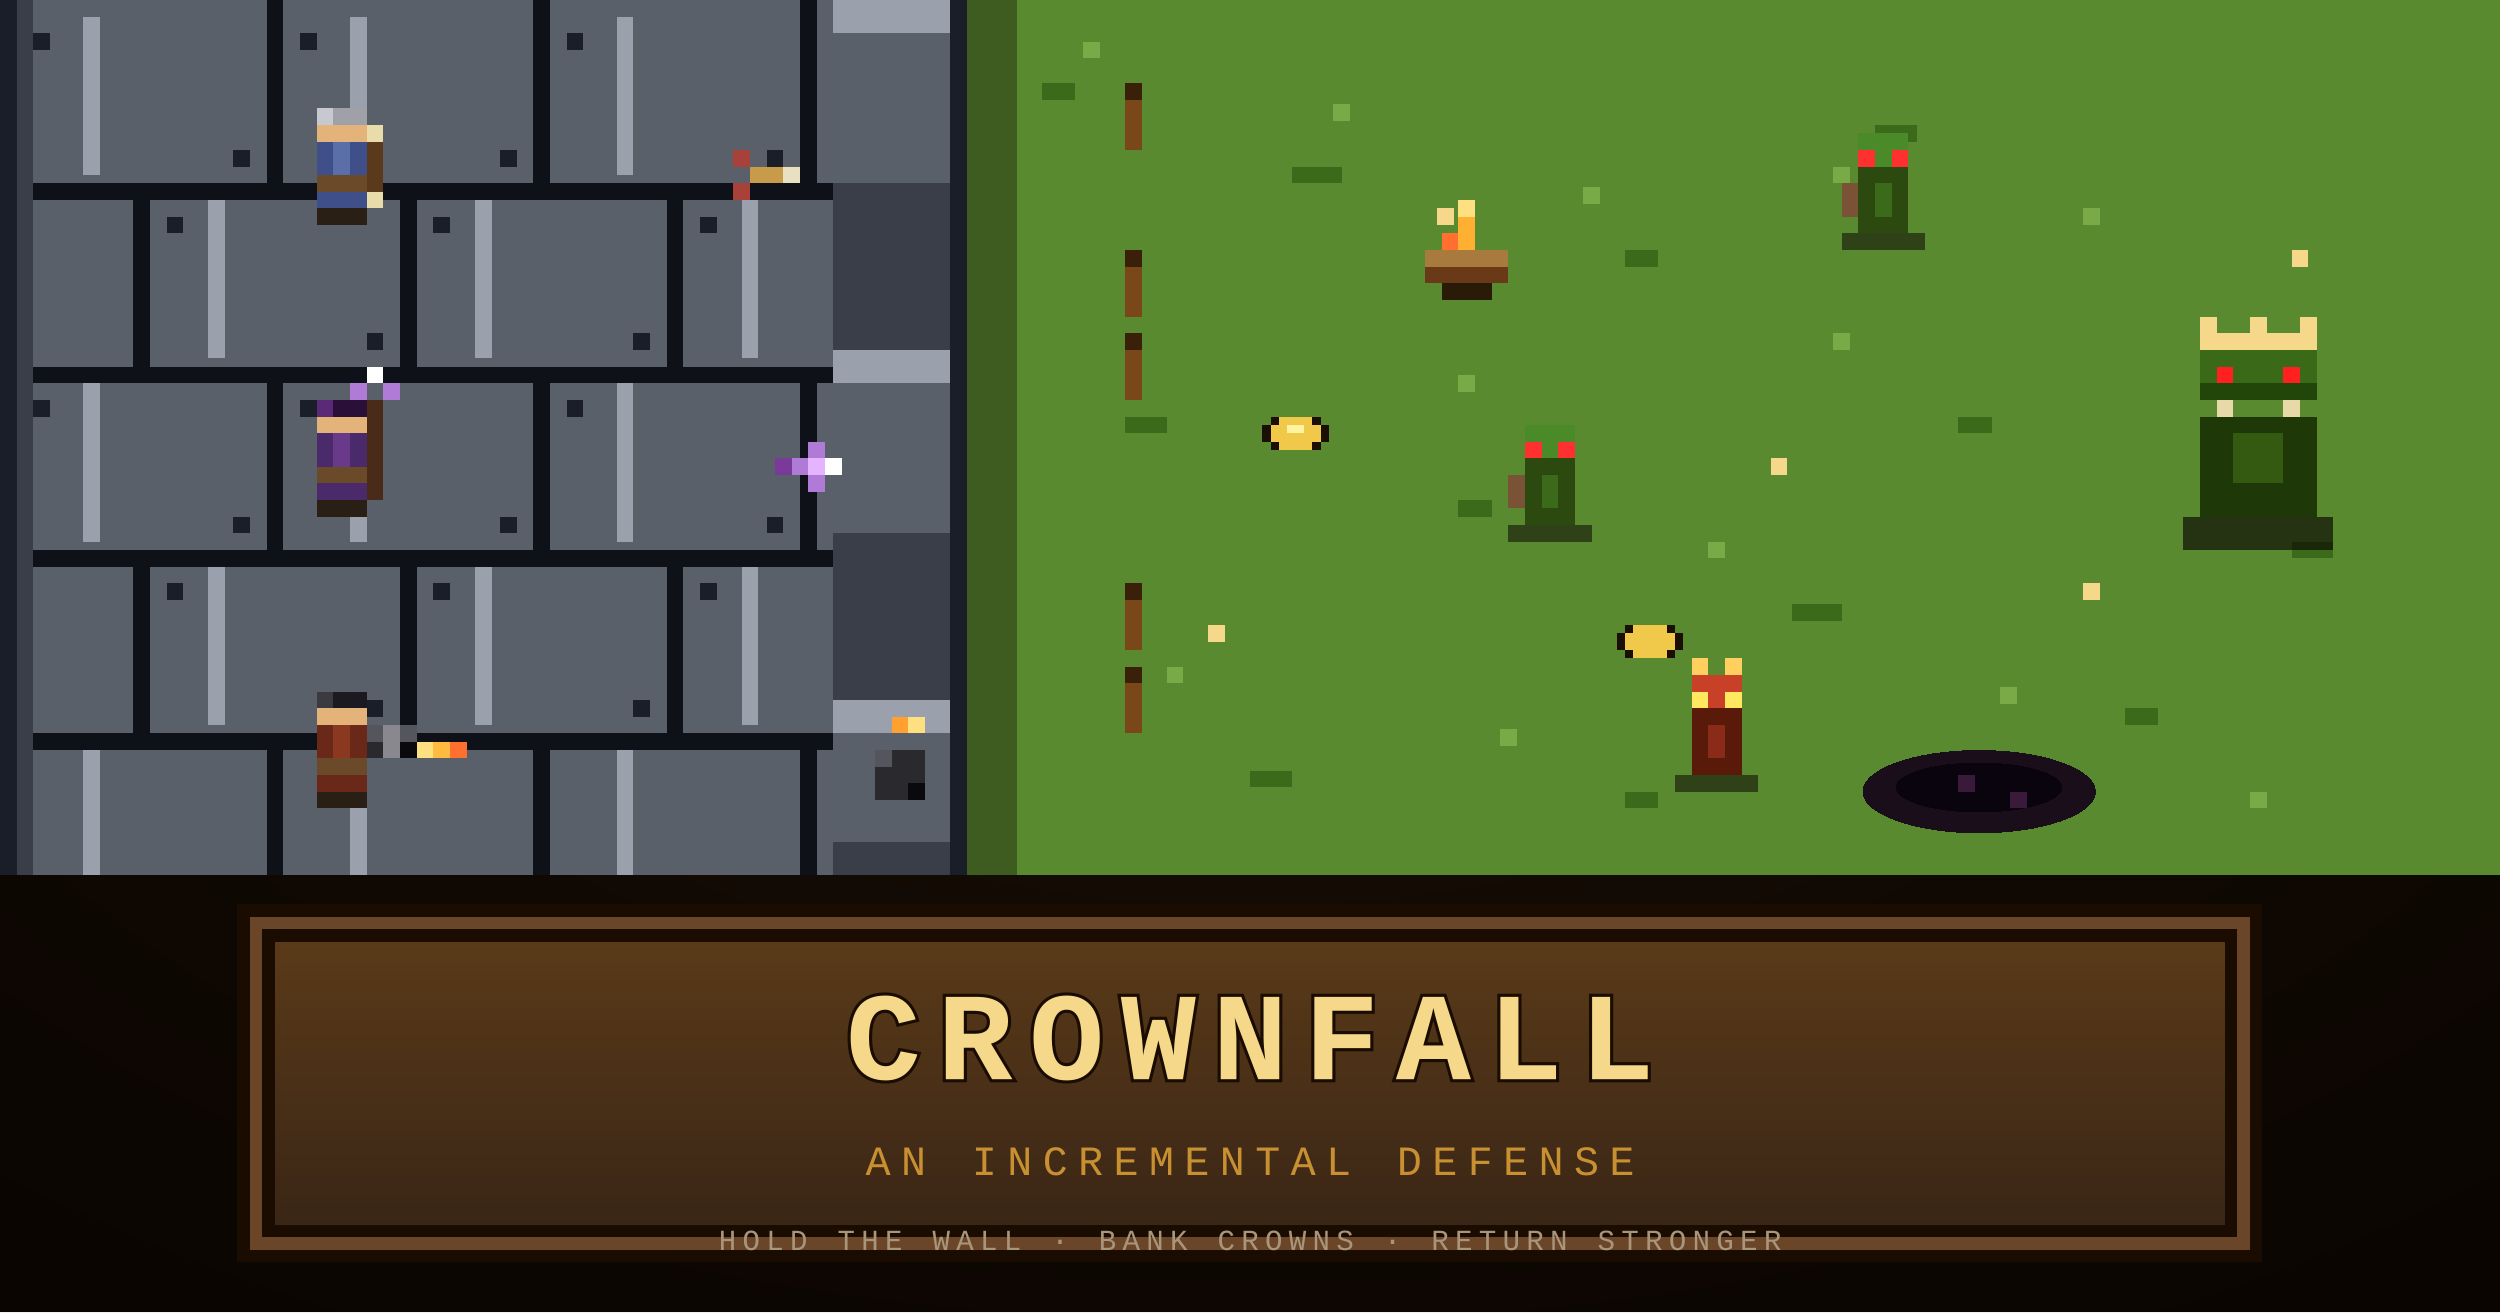
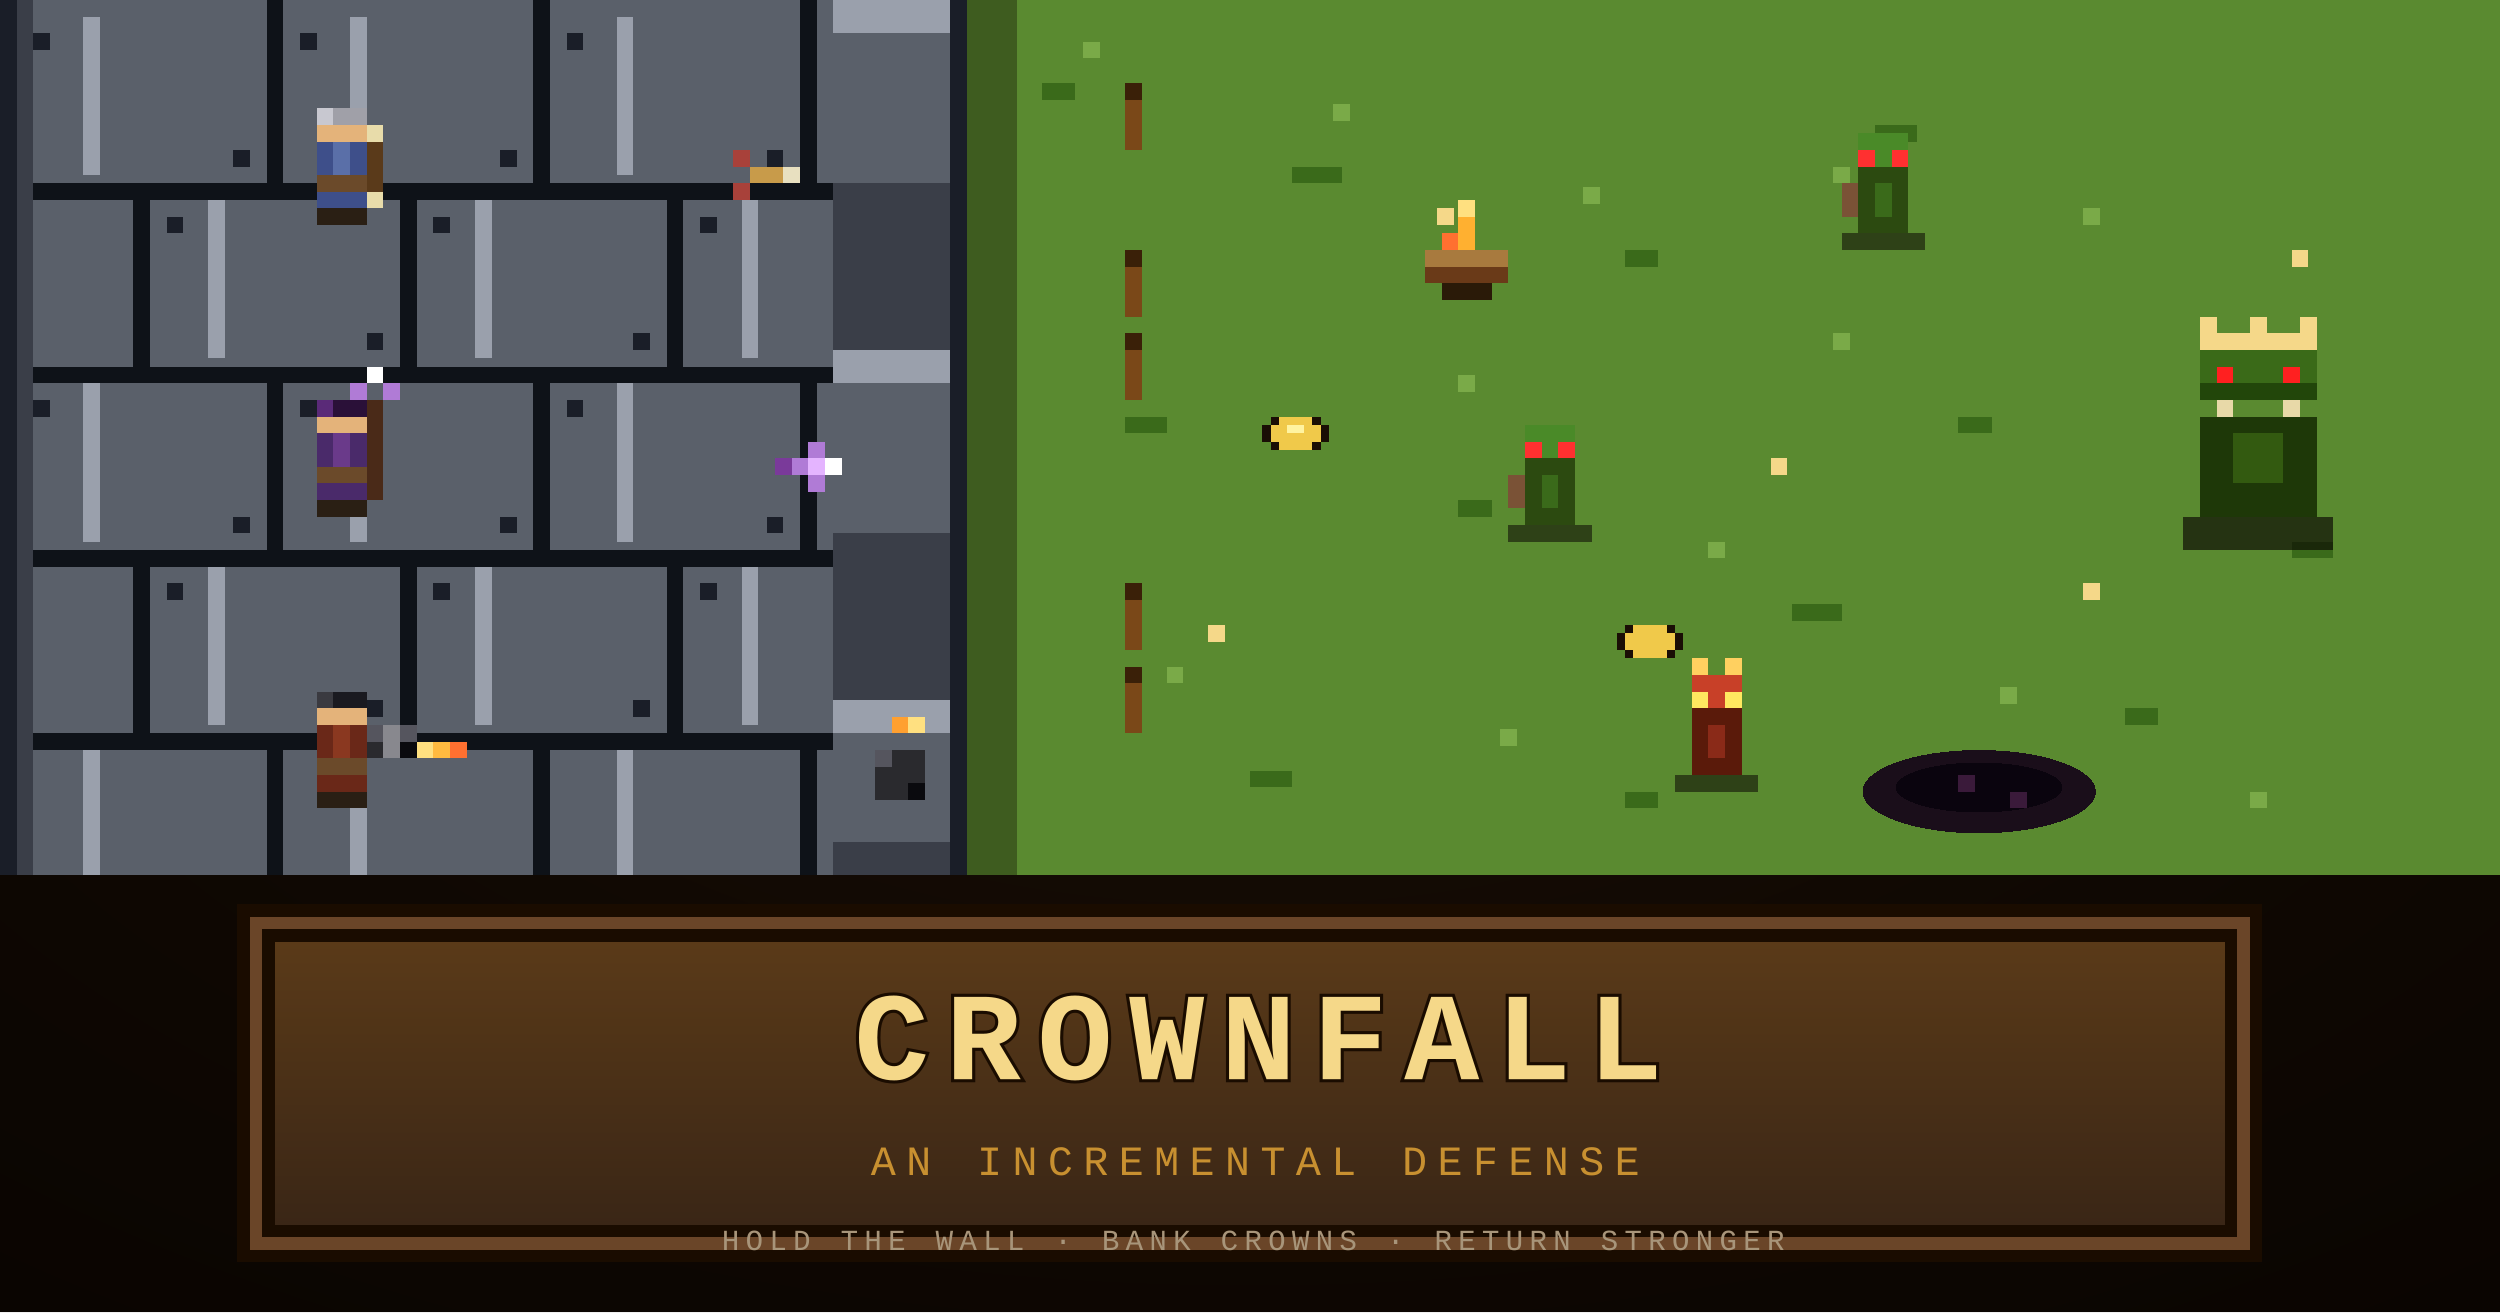
<svg xmlns="http://www.w3.org/2000/svg" width="1200" height="630" viewBox="0 0 1200 630" shape-rendering="crispEdges">
  <defs>
    <radialGradient id="bg" cx="50%" cy="40%" r="80%">
      <stop offset="0%" stop-color="#3a2410" />
      <stop offset="55%" stop-color="#1a0e05" />
      <stop offset="100%" stop-color="#0a0500" />
    </radialGradient>
  </defs>
  <rect width="1200" height="630" fill="url(#bg)" />
  <g id="grass">
    <rect x="464" y="0" width="736" height="420" fill="#5a8a30" />
    <g fill="#3a6a1a">
      <rect x="500" y="40" width="16" height="8" />
      <rect x="620" y="80" width="24" height="8" />
      <rect x="780" y="120" width="16" height="8" />
      <rect x="900" y="60" width="20" height="8" />
      <rect x="1080" y="180" width="16" height="8" />
      <rect x="540" y="200" width="20" height="8" />
      <rect x="700" y="240" width="16" height="8" />
      <rect x="860" y="290" width="24" height="8" />
      <rect x="1020" y="340" width="16" height="8" />
      <rect x="600" y="370" width="20" height="8" />
      <rect x="780" y="380" width="16" height="8" />
      <rect x="940" y="200" width="16" height="8" />
      <rect x="1100" y="260" width="20" height="8" />
    </g>
    <g fill="#7aaa48">
      <rect x="520" y="20" width="8" height="8" />
      <rect x="640" y="50" width="8" height="8" />
      <rect x="760" y="90" width="8" height="8" />
      <rect x="880" y="160" width="8" height="8" />
      <rect x="1000" y="100" width="8" height="8" />
      <rect x="700" y="180" width="8" height="8" />
      <rect x="820" y="260" width="8" height="8" />
      <rect x="960" y="330" width="8" height="8" />
      <rect x="1080" y="380" width="8" height="8" />
      <rect x="560" y="320" width="8" height="8" />
      <rect x="720" y="350" width="8" height="8" />
      <rect x="880" y="80" width="8" height="8" />
    </g>
    <g fill="#f5d889">
      <rect x="690" y="100" width="8" height="8" />
      <rect x="850" y="220" width="8" height="8" />
      <rect x="1000" y="280" width="8" height="8" />
      <rect x="1100" y="120" width="8" height="8" />
      <rect x="580" y="300" width="8" height="8" />
      <rect x="950" y="380" width="8" height="8" />
    </g>
  </g>
  <g id="wall">
    <rect x="0" y="0" width="400" height="420" fill="#5a606a" />
    <g fill="#0e1218">
      <rect x="0" y="88" width="400" height="8" />
      <rect x="0" y="176" width="400" height="8" />
      <rect x="0" y="264" width="400" height="8" />
      <rect x="0" y="352" width="400" height="8" />
    </g>
    <g fill="#0e1218">
      <rect x="128" y="0" width="8" height="88" />
      <rect x="256" y="0" width="8" height="88" />
      <rect x="384" y="0" width="8" height="88" />
      <rect x="64" y="88" width="8" height="88" />
      <rect x="192" y="88" width="8" height="88" />
      <rect x="320" y="88" width="8" height="88" />
      <rect x="128" y="176" width="8" height="88" />
      <rect x="256" y="176" width="8" height="88" />
      <rect x="384" y="176" width="8" height="88" />
      <rect x="64" y="264" width="8" height="88" />
      <rect x="192" y="264" width="8" height="88" />
      <rect x="320" y="264" width="8" height="88" />
      <rect x="128" y="352" width="8" height="68" />
      <rect x="256" y="352" width="8" height="68" />
      <rect x="384" y="352" width="8" height="68" />
    </g>
    <g fill="#9aa0ac">
      <rect x="40" y="8" width="8" height="76" />
      <rect x="168" y="8" width="8" height="76" />
      <rect x="296" y="8" width="8" height="76" />
      <rect x="100" y="96" width="8" height="76" />
      <rect x="228" y="96" width="8" height="76" />
      <rect x="356" y="96" width="8" height="76" />
      <rect x="40" y="184" width="8" height="76" />
      <rect x="168" y="184" width="8" height="76" />
      <rect x="296" y="184" width="8" height="76" />
      <rect x="100" y="272" width="8" height="76" />
      <rect x="228" y="272" width="8" height="76" />
      <rect x="356" y="272" width="8" height="76" />
      <rect x="40" y="360" width="8" height="60" />
      <rect x="168" y="360" width="8" height="60" />
      <rect x="296" y="360" width="8" height="60" />
    </g>
    <g fill="#1a1e28">
      <rect x="16" y="16" width="8" height="8" />
      <rect x="112" y="72" width="8" height="8" />
      <rect x="144" y="16" width="8" height="8" />
      <rect x="240" y="72" width="8" height="8" />
      <rect x="272" y="16" width="8" height="8" />
      <rect x="368" y="72" width="8" height="8" />
      <rect x="80" y="104" width="8" height="8" />
      <rect x="176" y="160" width="8" height="8" />
      <rect x="208" y="104" width="8" height="8" />
      <rect x="304" y="160" width="8" height="8" />
      <rect x="336" y="104" width="8" height="8" />
      <rect x="16" y="192" width="8" height="8" />
      <rect x="112" y="248" width="8" height="8" />
      <rect x="144" y="192" width="8" height="8" />
      <rect x="240" y="248" width="8" height="8" />
      <rect x="272" y="192" width="8" height="8" />
      <rect x="368" y="248" width="8" height="8" />
      <rect x="80" y="280" width="8" height="8" />
      <rect x="176" y="336" width="8" height="8" />
      <rect x="208" y="280" width="8" height="8" />
      <rect x="304" y="336" width="8" height="8" />
      <rect x="336" y="280" width="8" height="8" />
    </g>
    <rect x="0" y="0" width="16" height="420" fill="#3a3e48" />
    <rect x="0" y="0" width="8" height="420" fill="#1a1e28" />
    <g id="merlons">
      <g fill="#5a606a">
        <rect x="400" y="0" width="64" height="104" />
        <rect x="400" y="168" width="64" height="104" />
        <rect x="400" y="336" width="64" height="84" />
      </g>
      <g fill="#9aa0ac">
        <rect x="400" y="0" width="64" height="16" />
        <rect x="400" y="168" width="64" height="16" />
        <rect x="400" y="336" width="64" height="16" />
      </g>
      <g fill="#3a3e48">
        <rect x="400" y="88" width="64" height="16" />
        <rect x="400" y="256" width="64" height="16" />
        <rect x="400" y="404" width="64" height="16" />
      </g>
      <g fill="#3a3e48">
        <rect x="400" y="104" width="64" height="64" />
        <rect x="400" y="272" width="64" height="64" />
      </g>
      <g fill="#1a1e28">
        <rect x="456" y="0" width="8" height="420" />
      </g>
      <rect x="464" y="0" width="24" height="420" fill="rgba(10,6,2,0.35)" />
    </g>
  </g>
  <g id="hero-archer" transform="translate(160, 60)">
    <rect x="-8" y="40" width="24" height="8" fill="#2a1f14" />
    <rect x="-8" y="8" width="24" height="32" fill="#3e4f8a" />
    <rect x="0" y="8" width="8" height="16" fill="#5a6fa8" />
    <rect x="-8" y="24" width="24" height="8" fill="#6b4a2a" />
    <rect x="-8" y="0" width="24" height="8" fill="#e4b37a" />
    <rect x="-8" y="-8" width="24" height="8" fill="#a0a0a8" />
    <rect x="-8" y="-8" width="8" height="8" fill="#c8c8d0" />
    <rect x="16" y="0" width="8" height="40" fill="#5a3a1a" />
    <rect x="16" y="0" width="8" height="8" fill="#e8dcaa" />
    <rect x="16" y="32" width="8" height="8" fill="#e8dcaa" />
  </g>
  <g id="hero-mage" transform="translate(160, 200)">
    <rect x="-8" y="40" width="24" height="8" fill="#2a1f14" />
    <rect x="-8" y="8" width="24" height="32" fill="#4a2a6a" />
    <rect x="0" y="8" width="8" height="16" fill="#6a3a8a" />
    <rect x="-8" y="24" width="24" height="8" fill="#6b4a2a" />
    <rect x="-8" y="0" width="24" height="8" fill="#e4b37a" />
    <rect x="-8" y="-8" width="24" height="8" fill="#2a1038" />
    <rect x="-8" y="-8" width="8" height="8" fill="#5a2a78" />
    <rect x="16" y="-8" width="8" height="48" fill="#4a2a18" />
    <rect x="16" y="-24" width="8" height="8" fill="#e4b4ff" />
    <rect x="8" y="-16" width="8" height="8" fill="#b07bd6" />
    <rect x="24" y="-16" width="8" height="8" fill="#b07bd6" />
    <rect x="16" y="-24" width="8" height="8" fill="#ffffff" />
  </g>
  <g id="hero-cannoneer" transform="translate(160, 340)">
    <rect x="-8" y="40" width="24" height="8" fill="#2a1f14" />
    <rect x="-8" y="8" width="24" height="32" fill="#6a2818" />
    <rect x="0" y="8" width="8" height="16" fill="#8a3820" />
    <rect x="-8" y="24" width="24" height="8" fill="#6b4a2a" />
    <rect x="-8" y="0" width="24" height="8" fill="#e4b37a" />
    <rect x="-8" y="-8" width="24" height="8" fill="#1a1a20" />
    <rect x="-8" y="-8" width="8" height="8" fill="#3a3a40" />
    <rect x="16" y="8" width="24" height="16" fill="#2a2a2e" />
    <rect x="16" y="8" width="24" height="8" fill="#55555e" />
    <rect x="32" y="16" width="8" height="8" fill="#0a0a0e" />
    <rect x="24" y="8" width="8" height="16" fill="#88888e" />
    <rect x="40" y="16" width="8" height="8" fill="#ffe080" />
    <rect x="48" y="16" width="8" height="8" fill="#ffba40" />
    <rect x="56" y="16" width="8" height="8" fill="#ff7030" />
  </g>
  <g transform="translate(360, 80)">
    <rect x="0" y="0" width="16" height="8" fill="#c89b4a" />
    <rect x="16" y="0" width="8" height="8" fill="#e8e0c0" />
    <rect x="-8" y="-8" width="8" height="8" fill="#a8413a" />
    <rect x="-8" y="8" width="8" height="8" fill="#a8413a" />
  </g>
  <g transform="translate(380, 220)">
    <rect x="-8" y="0" width="8" height="8" fill="#7a3a9a" />
    <rect x="0" y="0" width="16" height="8" fill="#b07bd6" />
    <rect x="8" y="-8" width="8" height="8" fill="#b07bd6" />
    <rect x="8" y="8" width="8" height="8" fill="#b07bd6" />
    <rect x="8" y="0" width="8" height="8" fill="#e4b4ff" />
    <rect x="16" y="0" width="8" height="8" fill="#ffffff" />
  </g>
  <g transform="translate(420, 360)">
    <rect x="0" y="0" width="24" height="24" fill="#2a2a2e" />
    <rect x="0" y="0" width="8" height="8" fill="#55555e" />
    <rect x="16" y="16" width="8" height="8" fill="#0a0a0e" />
    <rect x="8" y="-16" width="8" height="8" fill="#ffa030" />
    <rect x="16" y="-16" width="8" height="8" fill="#ffe080" />
  </g>
  <g id="enemy-goblin-1" transform="translate(900, 80)">
    <rect x="-16" y="32" width="40" height="8" fill="rgba(10,6,2,0.55)" />
    <rect x="-8" y="0" width="24" height="32" fill="#2c4a10" />
    <rect x="0" y="8" width="8" height="16" fill="#3a6a1a" />
    <rect x="-8" y="-16" width="24" height="16" fill="#4a8a28" />
    <rect x="-8" y="-8" width="8" height="8" fill="#ff3030" />
    <rect x="8" y="-8" width="8" height="8" fill="#ff3030" />
    <rect x="-16" y="8" width="8" height="16" fill="#7a5236" />
  </g>
  <g id="enemy-goblin-2" transform="translate(740, 220)">
    <rect x="-16" y="32" width="40" height="8" fill="rgba(10,6,2,0.55)" />
    <rect x="-8" y="0" width="24" height="32" fill="#2c4a10" />
    <rect x="0" y="8" width="8" height="16" fill="#3a6a1a" />
    <rect x="-8" y="-16" width="24" height="16" fill="#4a8a28" />
    <rect x="-8" y="-8" width="8" height="8" fill="#ff3030" />
    <rect x="8" y="-8" width="8" height="8" fill="#ff3030" />
    <rect x="-16" y="8" width="8" height="16" fill="#7a5236" />
  </g>
  <g id="enemy-charger" transform="translate(820, 340)">
    <rect x="-16" y="32" width="40" height="8" fill="rgba(10,6,2,0.55)" />
    <rect x="-8" y="0" width="24" height="32" fill="#5a1a0a" />
    <rect x="0" y="8" width="8" height="16" fill="#8a2a18" />
    <rect x="-8" y="-16" width="24" height="16" fill="#c84028" />
    <rect x="-8" y="-8" width="8" height="8" fill="#ffe860" />
    <rect x="8" y="-8" width="8" height="8" fill="#ffe860" />
    <rect x="-8" y="-24" width="8" height="8" fill="#ffd060" />
    <rect x="8" y="-24" width="8" height="8" fill="#ffd060" />
  </g>
  <g id="boss" transform="translate(1080, 200)">
    <rect x="-32" y="48" width="72" height="16" fill="rgba(10,6,2,0.65)" />
    <rect x="-24" y="0" width="56" height="48" fill="#1e3808" />
    <rect x="-8" y="8" width="24" height="24" fill="#335a10" />
    <rect x="-24" y="-32" width="56" height="24" fill="#3a6a18" />
    <rect x="-24" y="-16" width="56" height="8" fill="#22460a" />
    <rect x="-24" y="-40" width="56" height="8" fill="#f5d889" />
    <rect x="-24" y="-48" width="8" height="8" fill="#f5d889" />
    <rect x="0" y="-48" width="8" height="8" fill="#f5d889" />
    <rect x="24" y="-48" width="8" height="8" fill="#f5d889" />
    <rect x="-16" y="-24" width="8" height="8" fill="#ff2020" />
    <rect x="16" y="-24" width="8" height="8" fill="#ff2020" />
    <rect x="-16" y="-8" width="8" height="8" fill="#e8d9a8" />
    <rect x="16" y="-8" width="8" height="8" fill="#e8d9a8" />
  </g>
  <g fill="#3a2008">
    <rect x="540" y="40" width="8" height="8" />
    <rect x="540" y="120" width="8" height="8" />
    <rect x="540" y="160" width="8" height="8" />
    <rect x="540" y="280" width="8" height="8" />
    <rect x="540" y="320" width="8" height="8" />
  </g>
  <g fill="#7a4818">
    <rect x="540" y="48" width="8" height="24" />
    <rect x="540" y="128" width="8" height="24" />
    <rect x="540" y="168" width="8" height="24" />
    <rect x="540" y="288" width="8" height="24" />
    <rect x="540" y="328" width="8" height="24" />
  </g>
  <g transform="translate(700, 120)">
    <rect x="-8" y="16" width="24" height="8" fill="#2a1a08" />
    <rect x="-16" y="0" width="40" height="16" fill="#6a3a18" />
    <rect x="-16" y="0" width="40" height="8" fill="#a87a3e" />
    <rect x="0" y="-16" width="8" height="16" fill="#ffb030" />
    <rect x="0" y="-24" width="8" height="8" fill="#ffe080" />
    <rect x="-8" y="-8" width="8" height="8" fill="#ff7030" />
  </g>
  <ellipse cx="950" cy="380" rx="56" ry="20" fill="#1a0e1a" />
  <ellipse cx="950" cy="378" rx="40" ry="12" fill="#0a040e" />
  <rect x="940" y="372" width="8" height="8" fill="#3a1a3a" />
  <rect x="965" y="380" width="8" height="8" fill="#3a1a3a" />
  <g fill="#1a0e05">
    <rect x="610" y="200" width="24" height="16" />
    <rect x="606" y="204" width="32" height="8" />
  </g>
  <g fill="#f0c94a">
    <rect x="614" y="200" width="16" height="16" />
    <rect x="610" y="204" width="24" height="8" />
  </g>
  <g fill="#fff3a0">
    <rect x="618" y="204" width="8" height="4" />
  </g>
  <g fill="#1a0e05">
    <rect x="780" y="300" width="24" height="16" />
    <rect x="776" y="304" width="32" height="8" />
  </g>
  <g fill="#f0c94a">
    <rect x="784" y="300" width="16" height="16" />
    <rect x="780" y="304" width="24" height="8" />
  </g>
  <defs>
    <linearGradient id="banner" x1="0" y1="0" x2="0" y2="1">
      <stop offset="0%" stop-color="#5a3a18" />
      <stop offset="100%" stop-color="#3a2616" />
    </linearGradient>
  </defs>
  <rect x="0" y="420" width="1200" height="210" fill="rgba(10,6,2,0.65)" />
  <g transform="translate(120, 440)">
    <rect x="-6" y="-6" width="972" height="172" fill="#1a0c00" />
    <rect x="0" y="0" width="960" height="160" fill="#6a4528" />
    <rect x="6" y="6" width="948" height="148" fill="#1a0c00" />
    <rect x="12" y="12" width="936" height="136" fill="url(#banner)" />
-     <text x="480" y="78" text-anchor="middle" font-family="'Press Start 2P', 'Courier New', monospace" font-size="60" font-weight="bold" fill="#f5d889" letter-spacing="8" stroke="#1a0c00" stroke-width="3" paint-order="stroke">CROWNFALL</text>
-     <text x="480" y="124" text-anchor="middle" font-family="'Press Start 2P', 'Courier New', monospace" font-size="20" fill="#c89030" letter-spacing="5">AN INCREMENTAL DEFENSE</text>
-   </g>
-   <text x="600" y="600" text-anchor="middle" font-family="'Press Start 2P', 'Courier New', monospace" font-size="14" fill="#a8957a" letter-spacing="3">HOLD THE WALL  ·  BANK CROWNS  ·  RETURN STRONGER</text>
+     <text x="484" y="78" text-anchor="middle" font-family="'Press Start 2P', 'Courier New', monospace" font-size="60" font-weight="bold" fill="#f5d889" letter-spacing="8" stroke="#1a0c00" stroke-width="3" paint-order="stroke">CROWNFALL</text>
+     <text x="482.5" y="124" text-anchor="middle" font-family="'Press Start 2P', 'Courier New', monospace" font-size="20" fill="#c89030" letter-spacing="5">AN INCREMENTAL DEFENSE</text>
+   </g>
+   <text x="601.5" y="600" text-anchor="middle" font-family="'Press Start 2P', 'Courier New', monospace" font-size="14" fill="#a8957a" letter-spacing="3">HOLD THE WALL  ·  BANK CROWNS  ·  RETURN STRONGER</text>
</svg>
